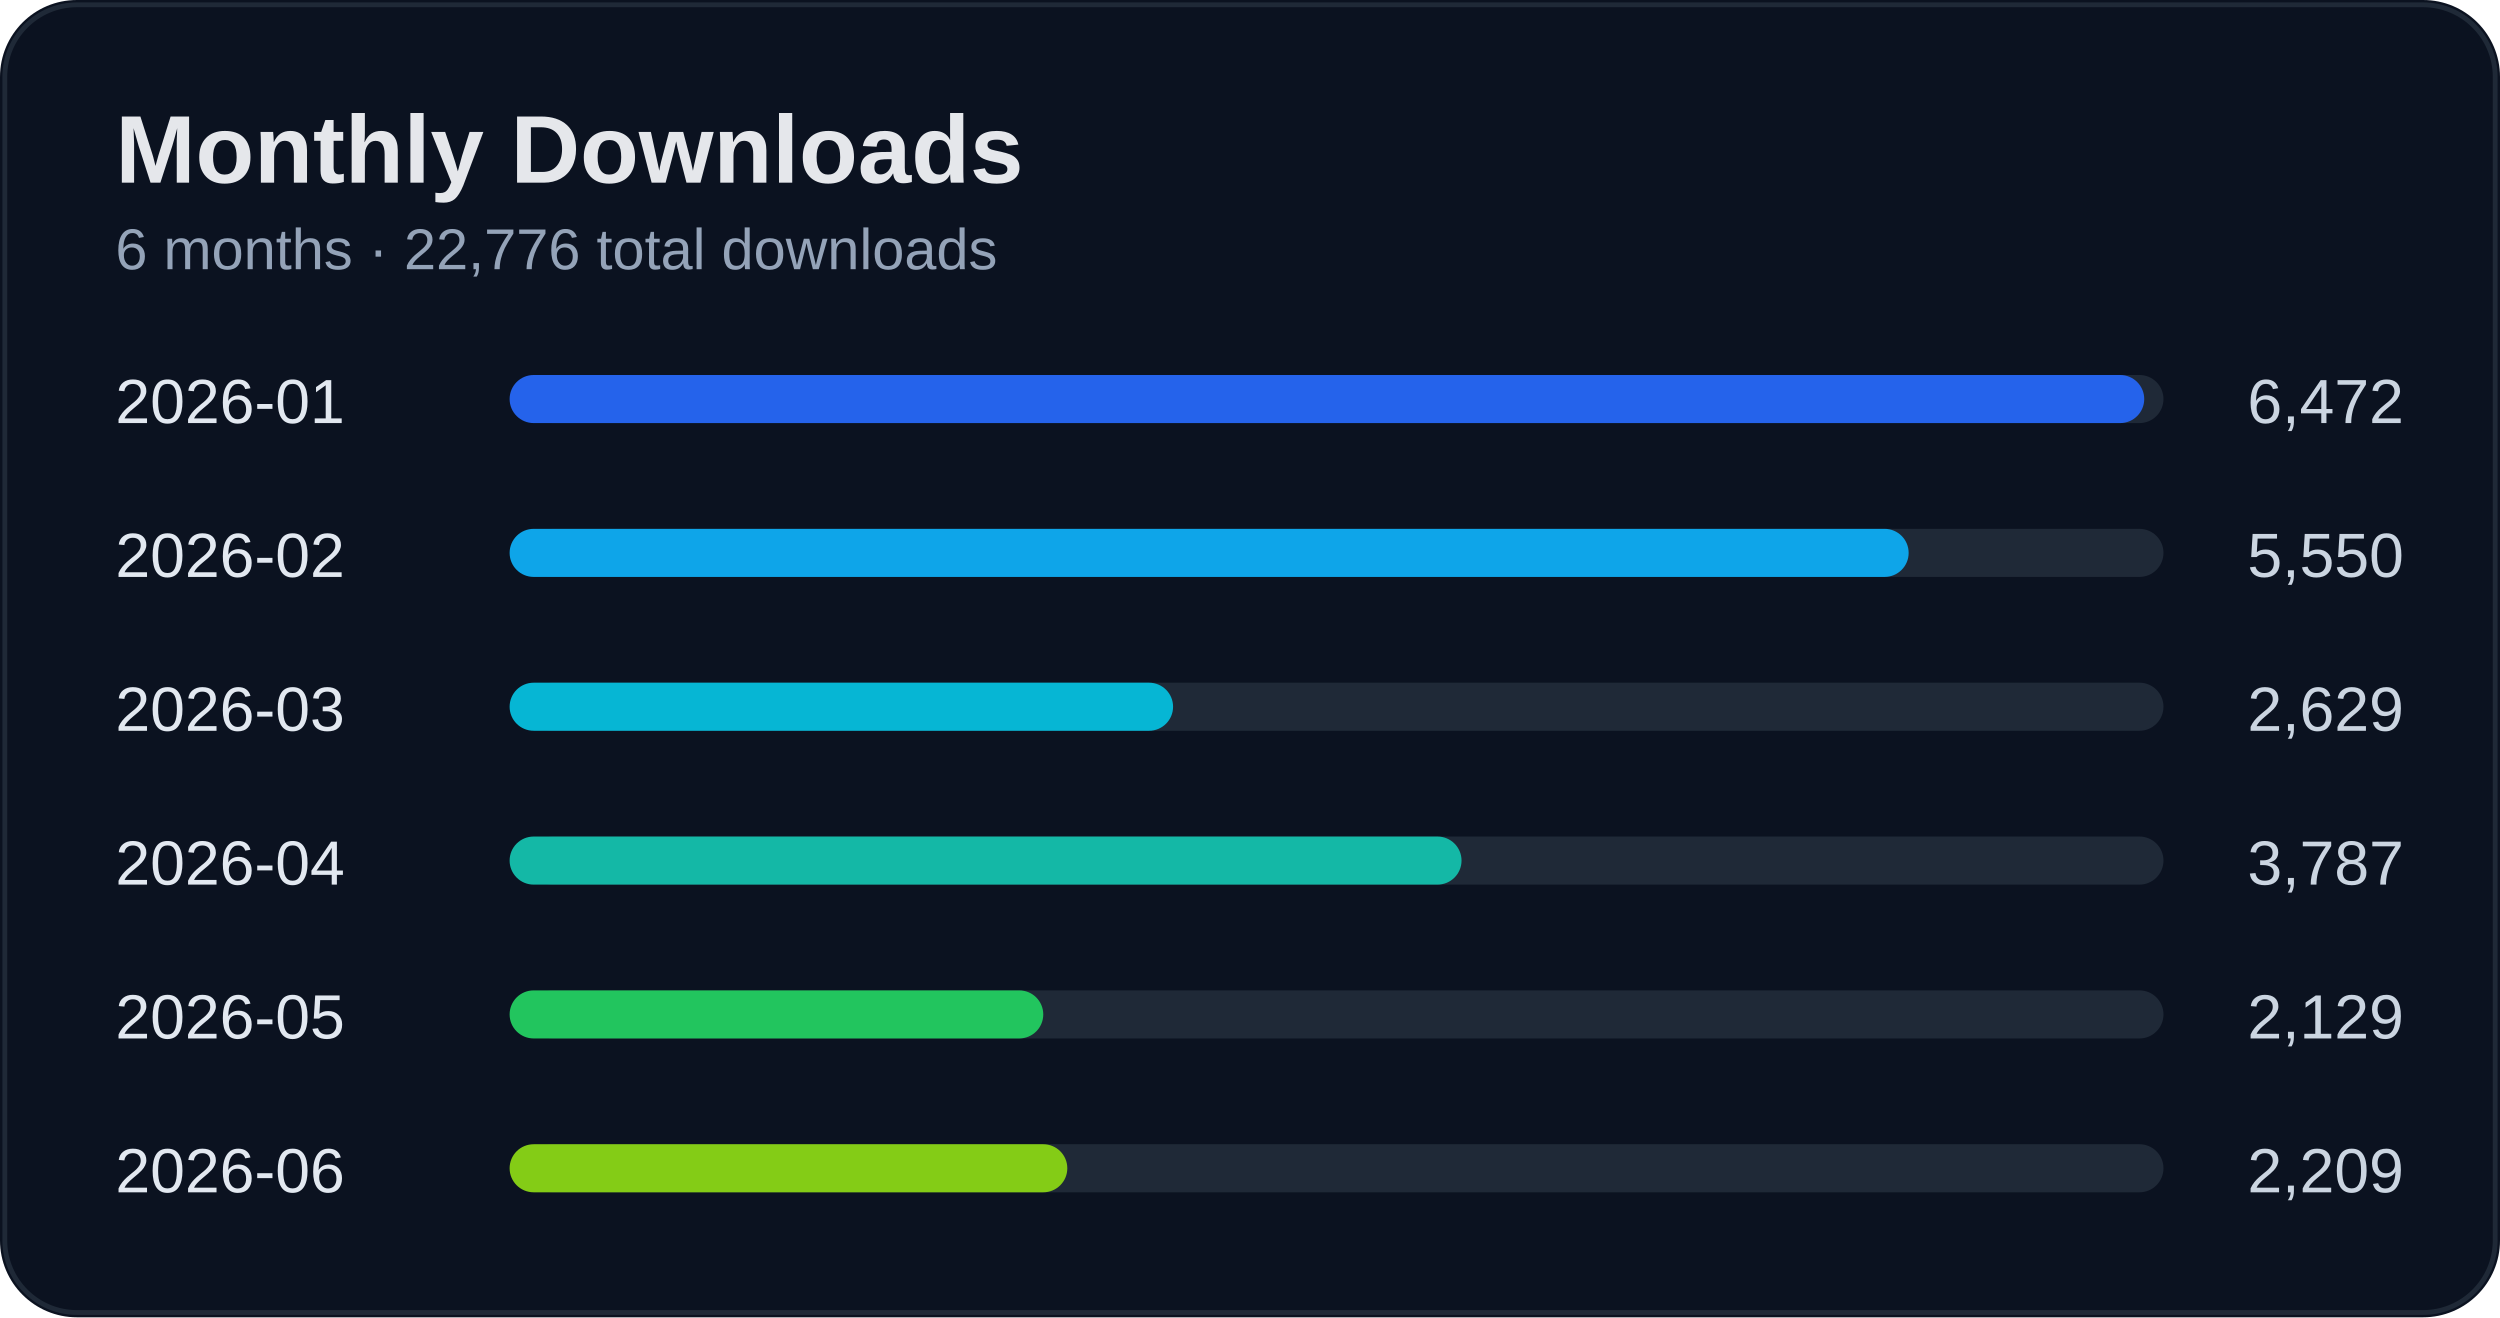
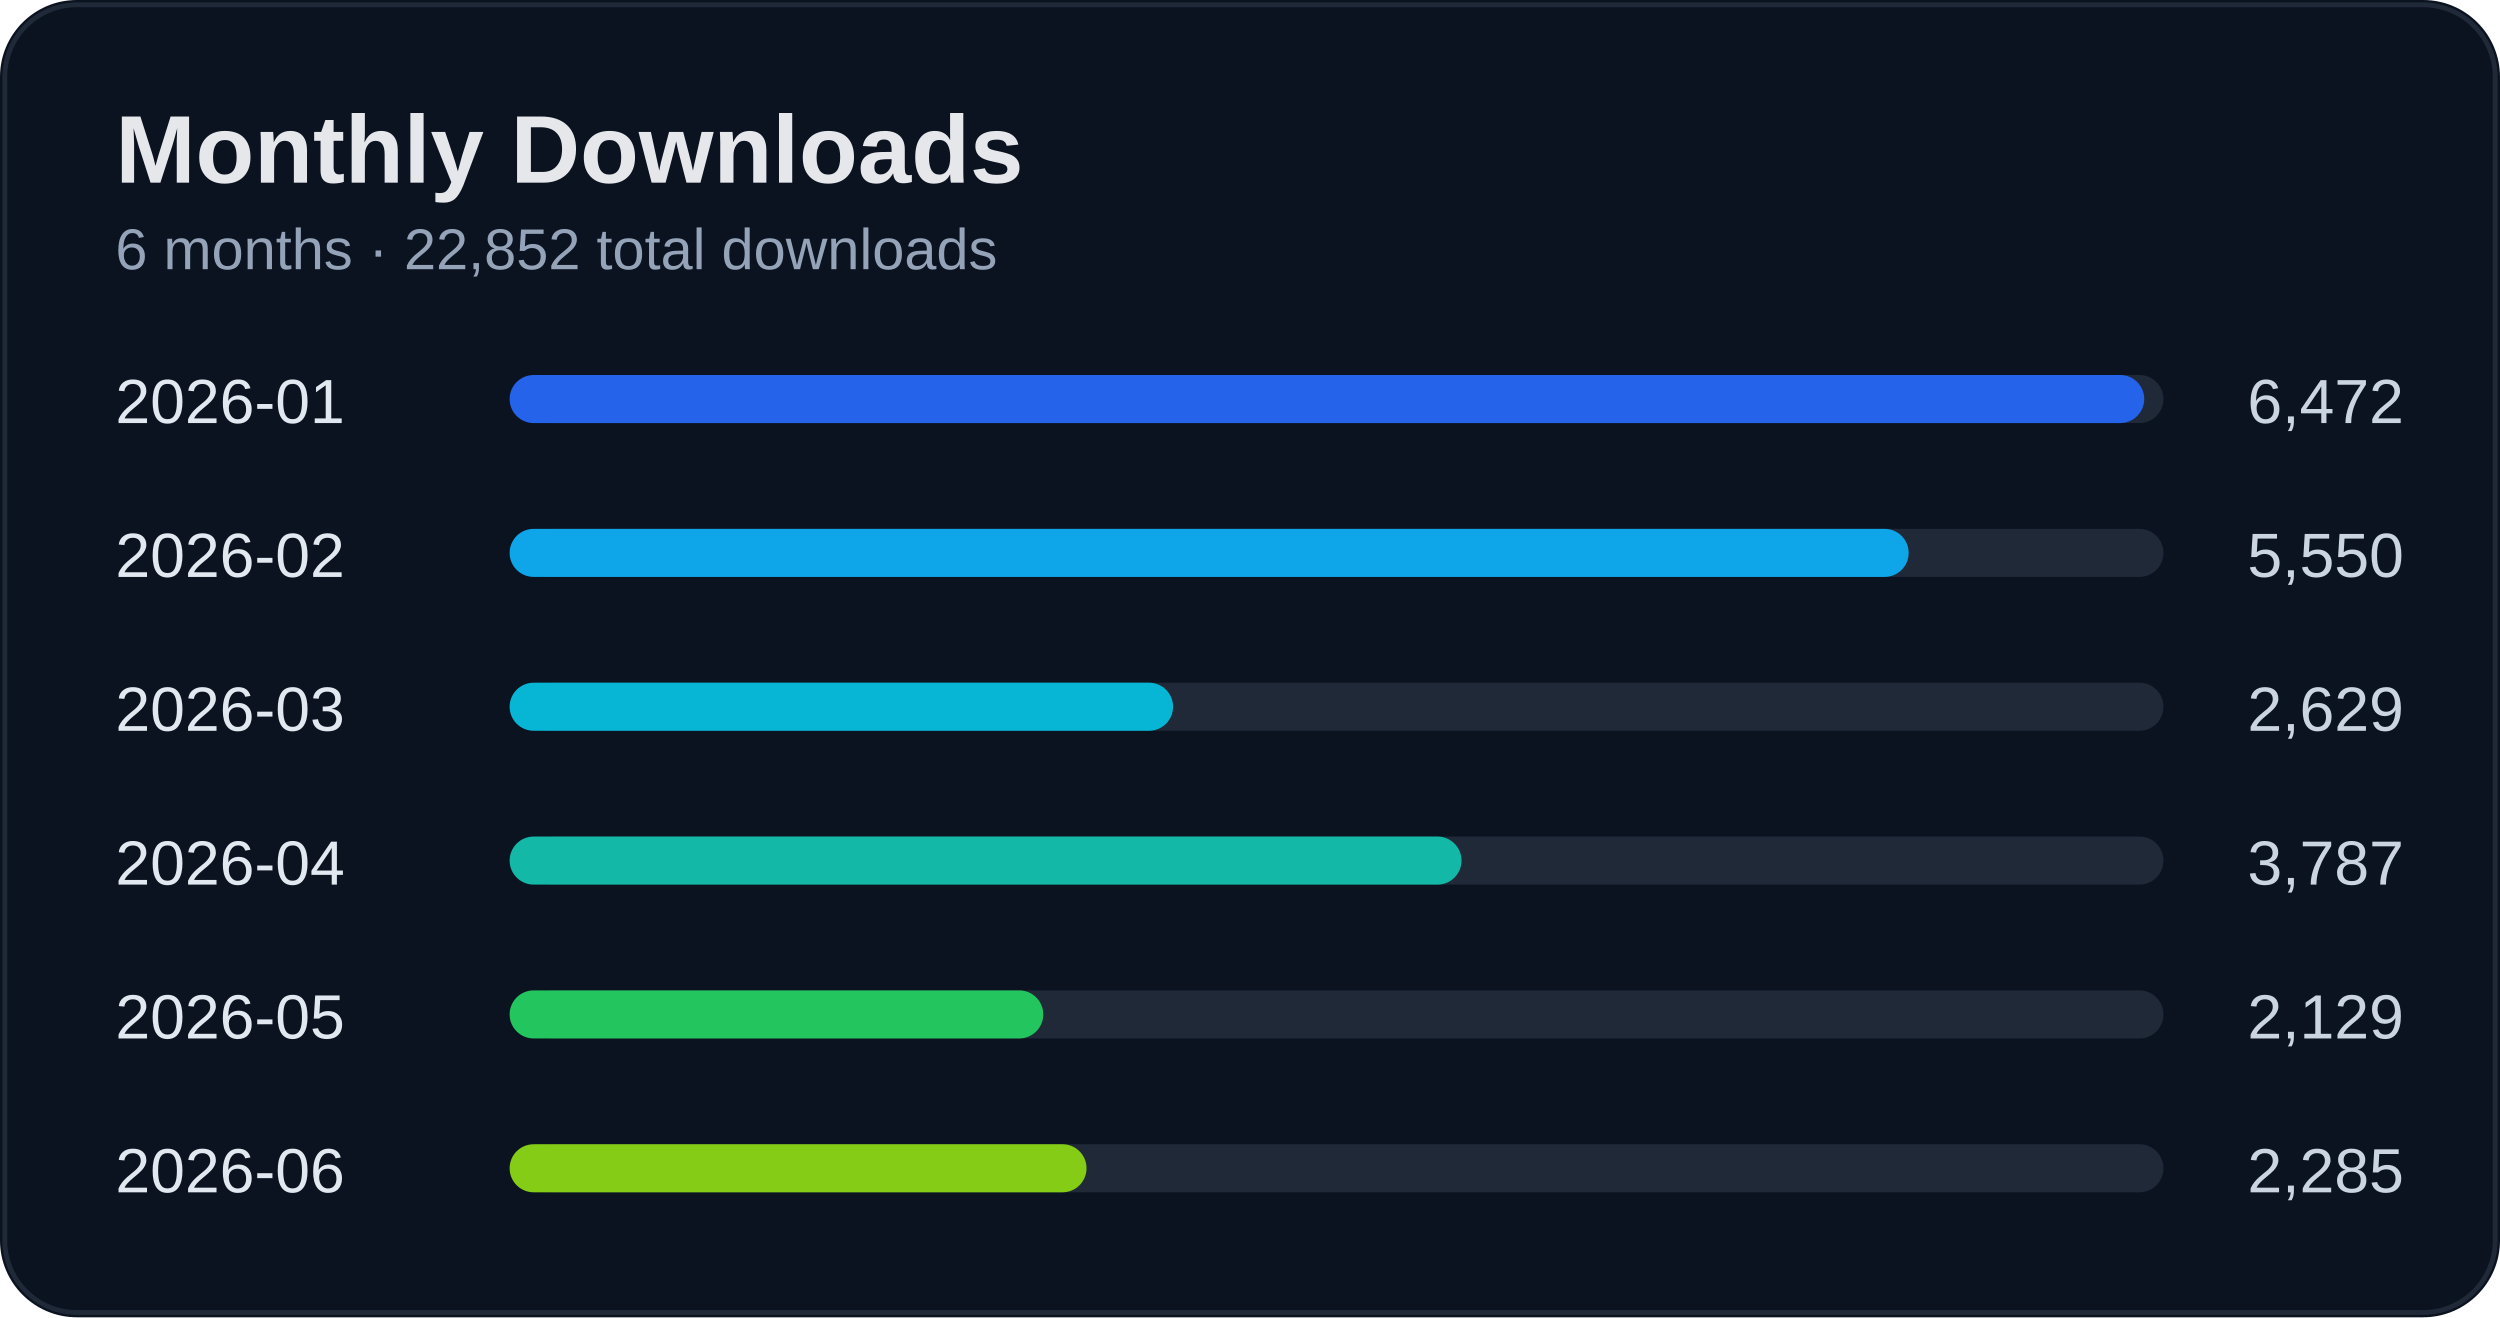
<svg xmlns="http://www.w3.org/2000/svg" width="520" height="274" viewBox="0 0 520 274">
  <rect width="100%" height="100%" rx="16" fill="#0b1220" />
  <rect x="1" y="1" width="518" height="272" rx="15" fill="none" stroke="#1f2937" />
  <text x="24" y="38" fill="#e5e7eb" font-size="20" font-weight="700" font-family="Segoe UI, Arial">Monthly Downloads</text>
-   <text x="24" y="56" fill="#94a3b8" font-size="12" font-family="Segoe UI, Arial">6 months · 22,776 total downloads</text>
+   <text x="24" y="56" fill="#94a3b8" font-size="12" font-family="Segoe UI, Arial">6 months · 22,852 total downloads</text>
  <text x="24" y="88" fill="#e2e8f0" font-size="13" font-family="Segoe UI, Arial">2026-01</text>
  <text x="500" y="88" fill="#cbd5e1" font-size="13" text-anchor="end" font-family="Segoe UI, Arial">6,472</text>
  <rect x="110" y="78" width="340" height="10" rx="5" fill="#1f2937" />
  <rect x="106" y="78" width="340" height="10" rx="5" fill="#2563eb" />
  <text x="24" y="120" fill="#e2e8f0" font-size="13" font-family="Segoe UI, Arial">2026-02</text>
  <text x="500" y="120" fill="#cbd5e1" font-size="13" text-anchor="end" font-family="Segoe UI, Arial">5,550</text>
  <rect x="110" y="110" width="340" height="10" rx="5" fill="#1f2937" />
  <rect x="106" y="110" width="291" height="10" rx="5" fill="#0ea5e9" />
  <text x="24" y="152" fill="#e2e8f0" font-size="13" font-family="Segoe UI, Arial">2026-03</text>
  <text x="500" y="152" fill="#cbd5e1" font-size="13" text-anchor="end" font-family="Segoe UI, Arial">2,629</text>
  <rect x="110" y="142" width="340" height="10" rx="5" fill="#1f2937" />
  <rect x="106" y="142" width="138" height="10" rx="5" fill="#06b6d4" />
  <text x="24" y="184" fill="#e2e8f0" font-size="13" font-family="Segoe UI, Arial">2026-04</text>
  <text x="500" y="184" fill="#cbd5e1" font-size="13" text-anchor="end" font-family="Segoe UI, Arial">3,787</text>
  <rect x="110" y="174" width="340" height="10" rx="5" fill="#1f2937" />
  <rect x="106" y="174" width="198" height="10" rx="5" fill="#14b8a6" />
  <text x="24" y="216" fill="#e2e8f0" font-size="13" font-family="Segoe UI, Arial">2026-05</text>
  <text x="500" y="216" fill="#cbd5e1" font-size="13" text-anchor="end" font-family="Segoe UI, Arial">2,129</text>
  <rect x="110" y="206" width="340" height="10" rx="5" fill="#1f2937" />
  <rect x="106" y="206" width="111" height="10" rx="5" fill="#22c55e" />
  <text x="24" y="248" fill="#e2e8f0" font-size="13" font-family="Segoe UI, Arial">2026-06</text>
-   <text x="500" y="248" fill="#cbd5e1" font-size="13" text-anchor="end" font-family="Segoe UI, Arial">2,209</text>
+   <text x="500" y="248" fill="#cbd5e1" font-size="13" text-anchor="end" font-family="Segoe UI, Arial">2,285</text>
  <rect x="110" y="238" width="340" height="10" rx="5" fill="#1f2937" />
-   <rect x="106" y="238" width="116" height="10" rx="5" fill="#84cc16" />
+   <rect x="106" y="238" width="120" height="10" rx="5" fill="#84cc16" />
</svg>
